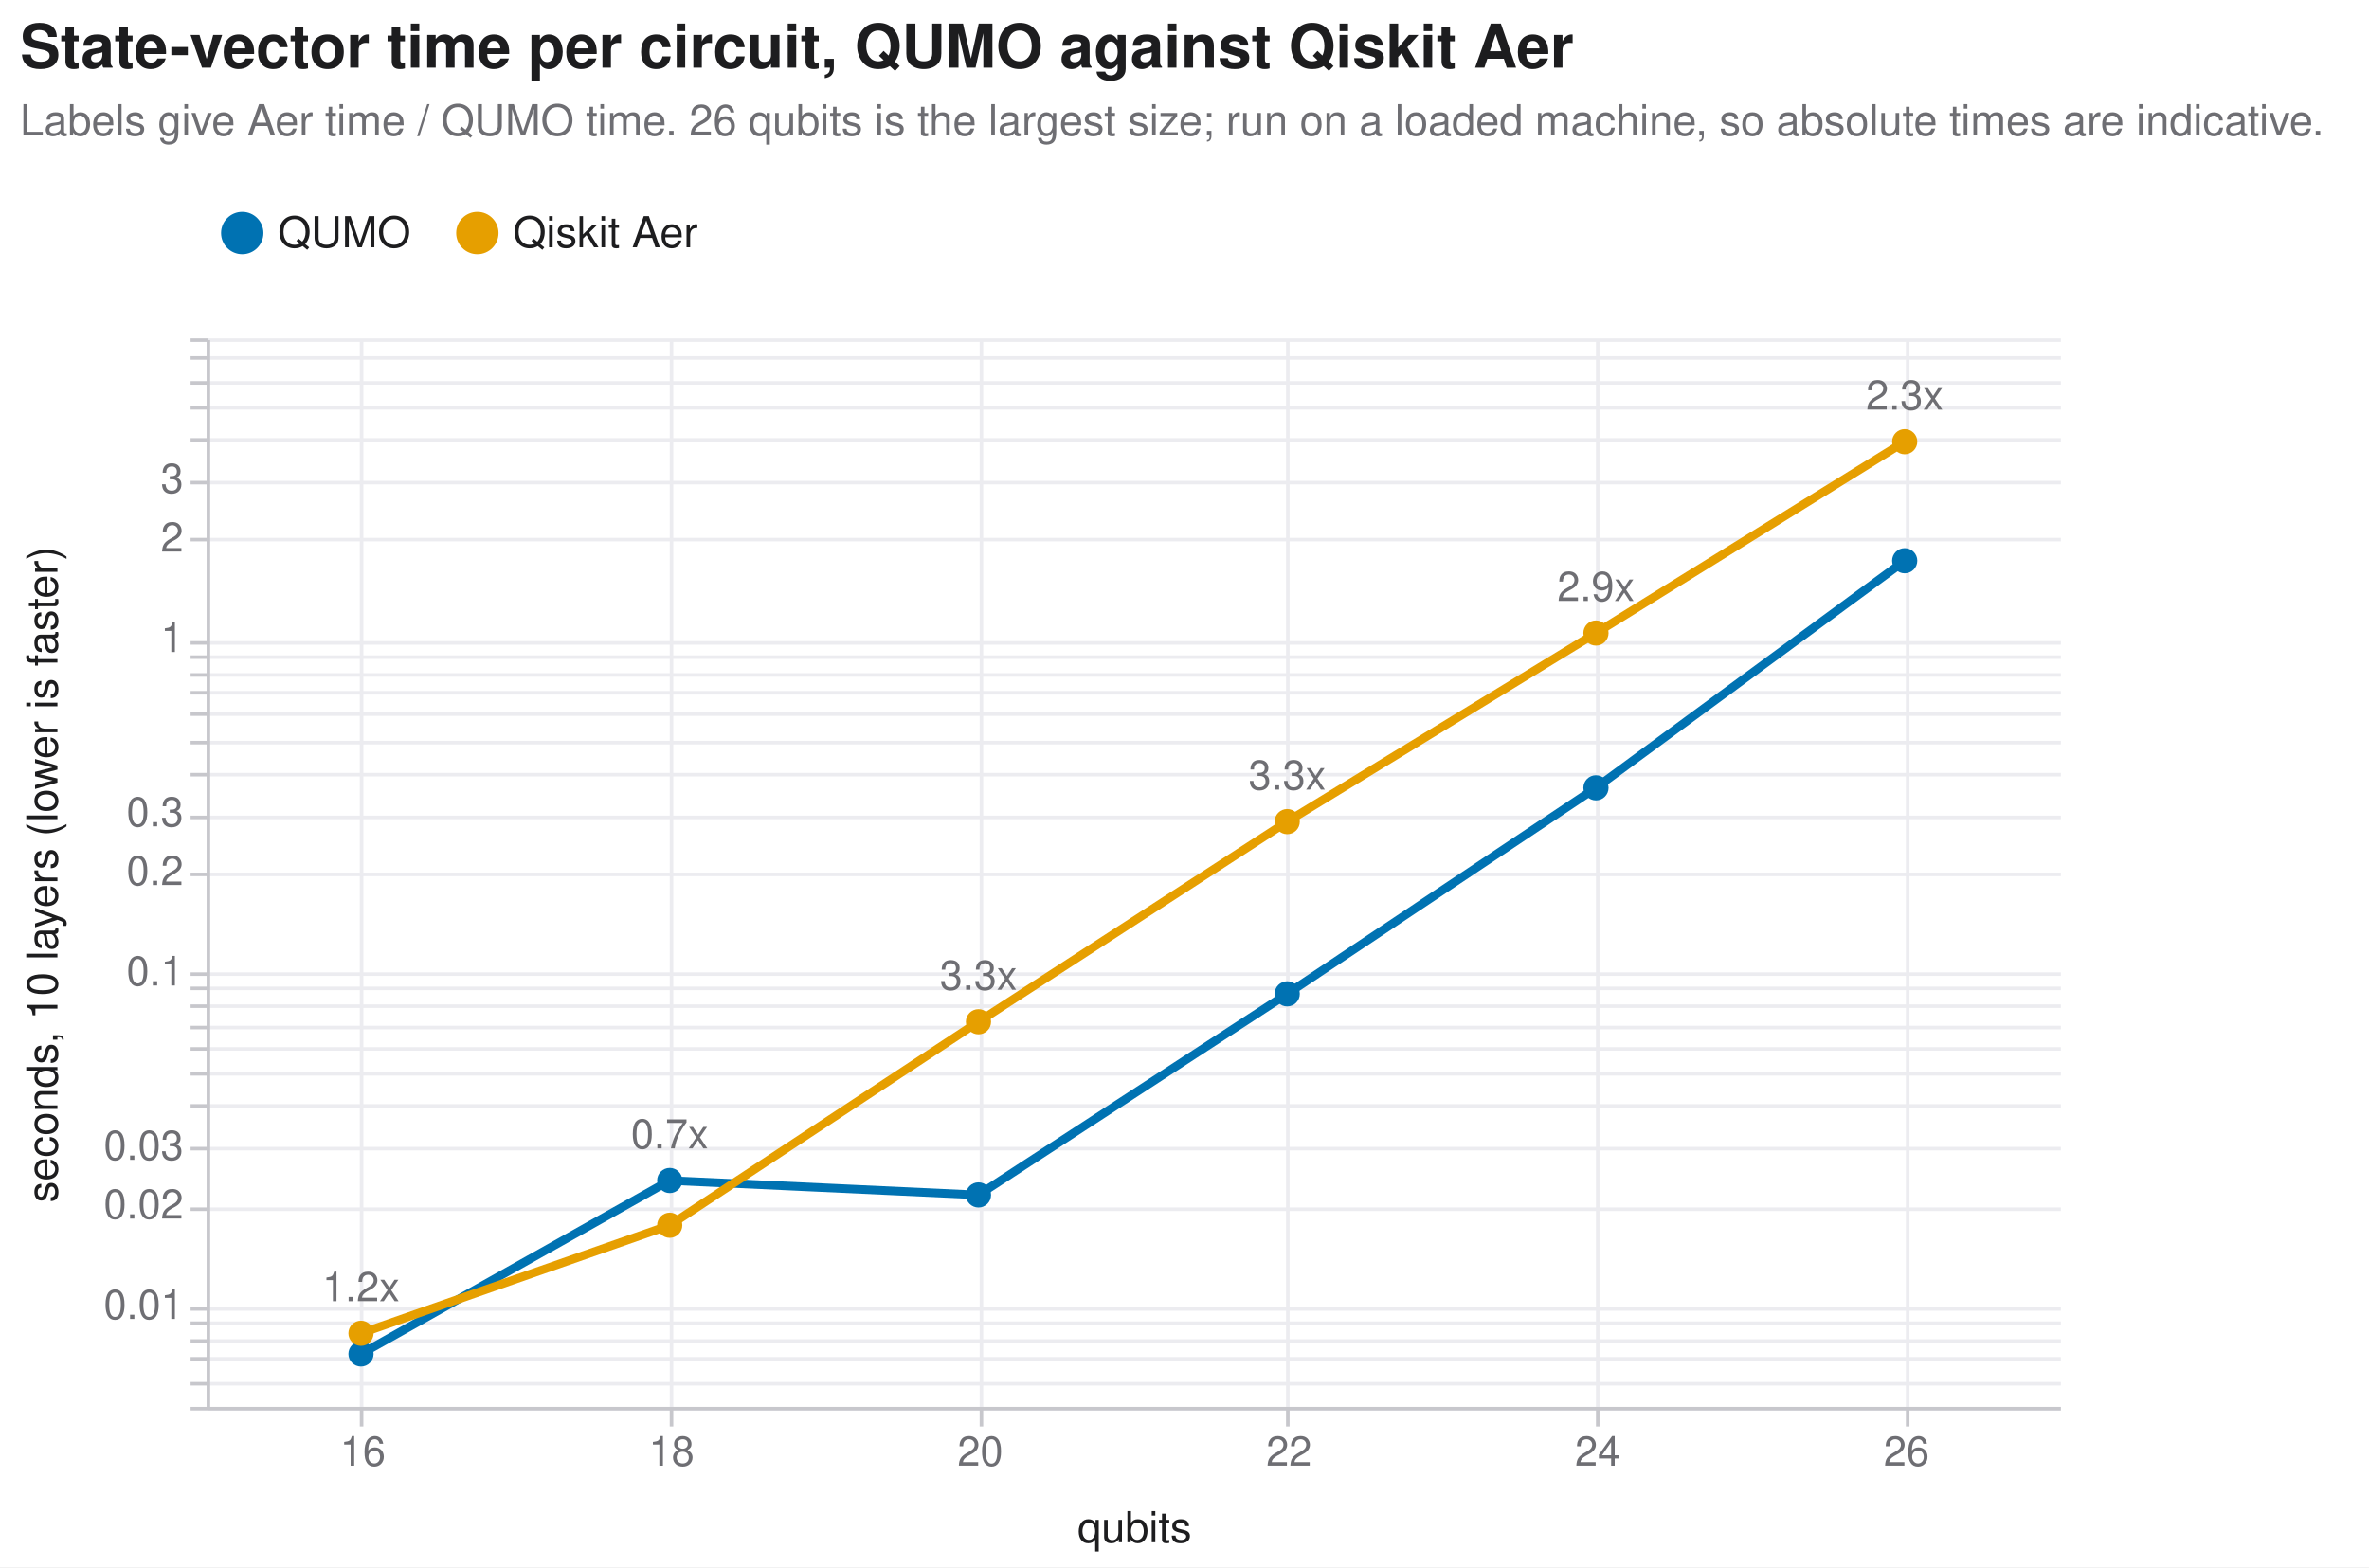
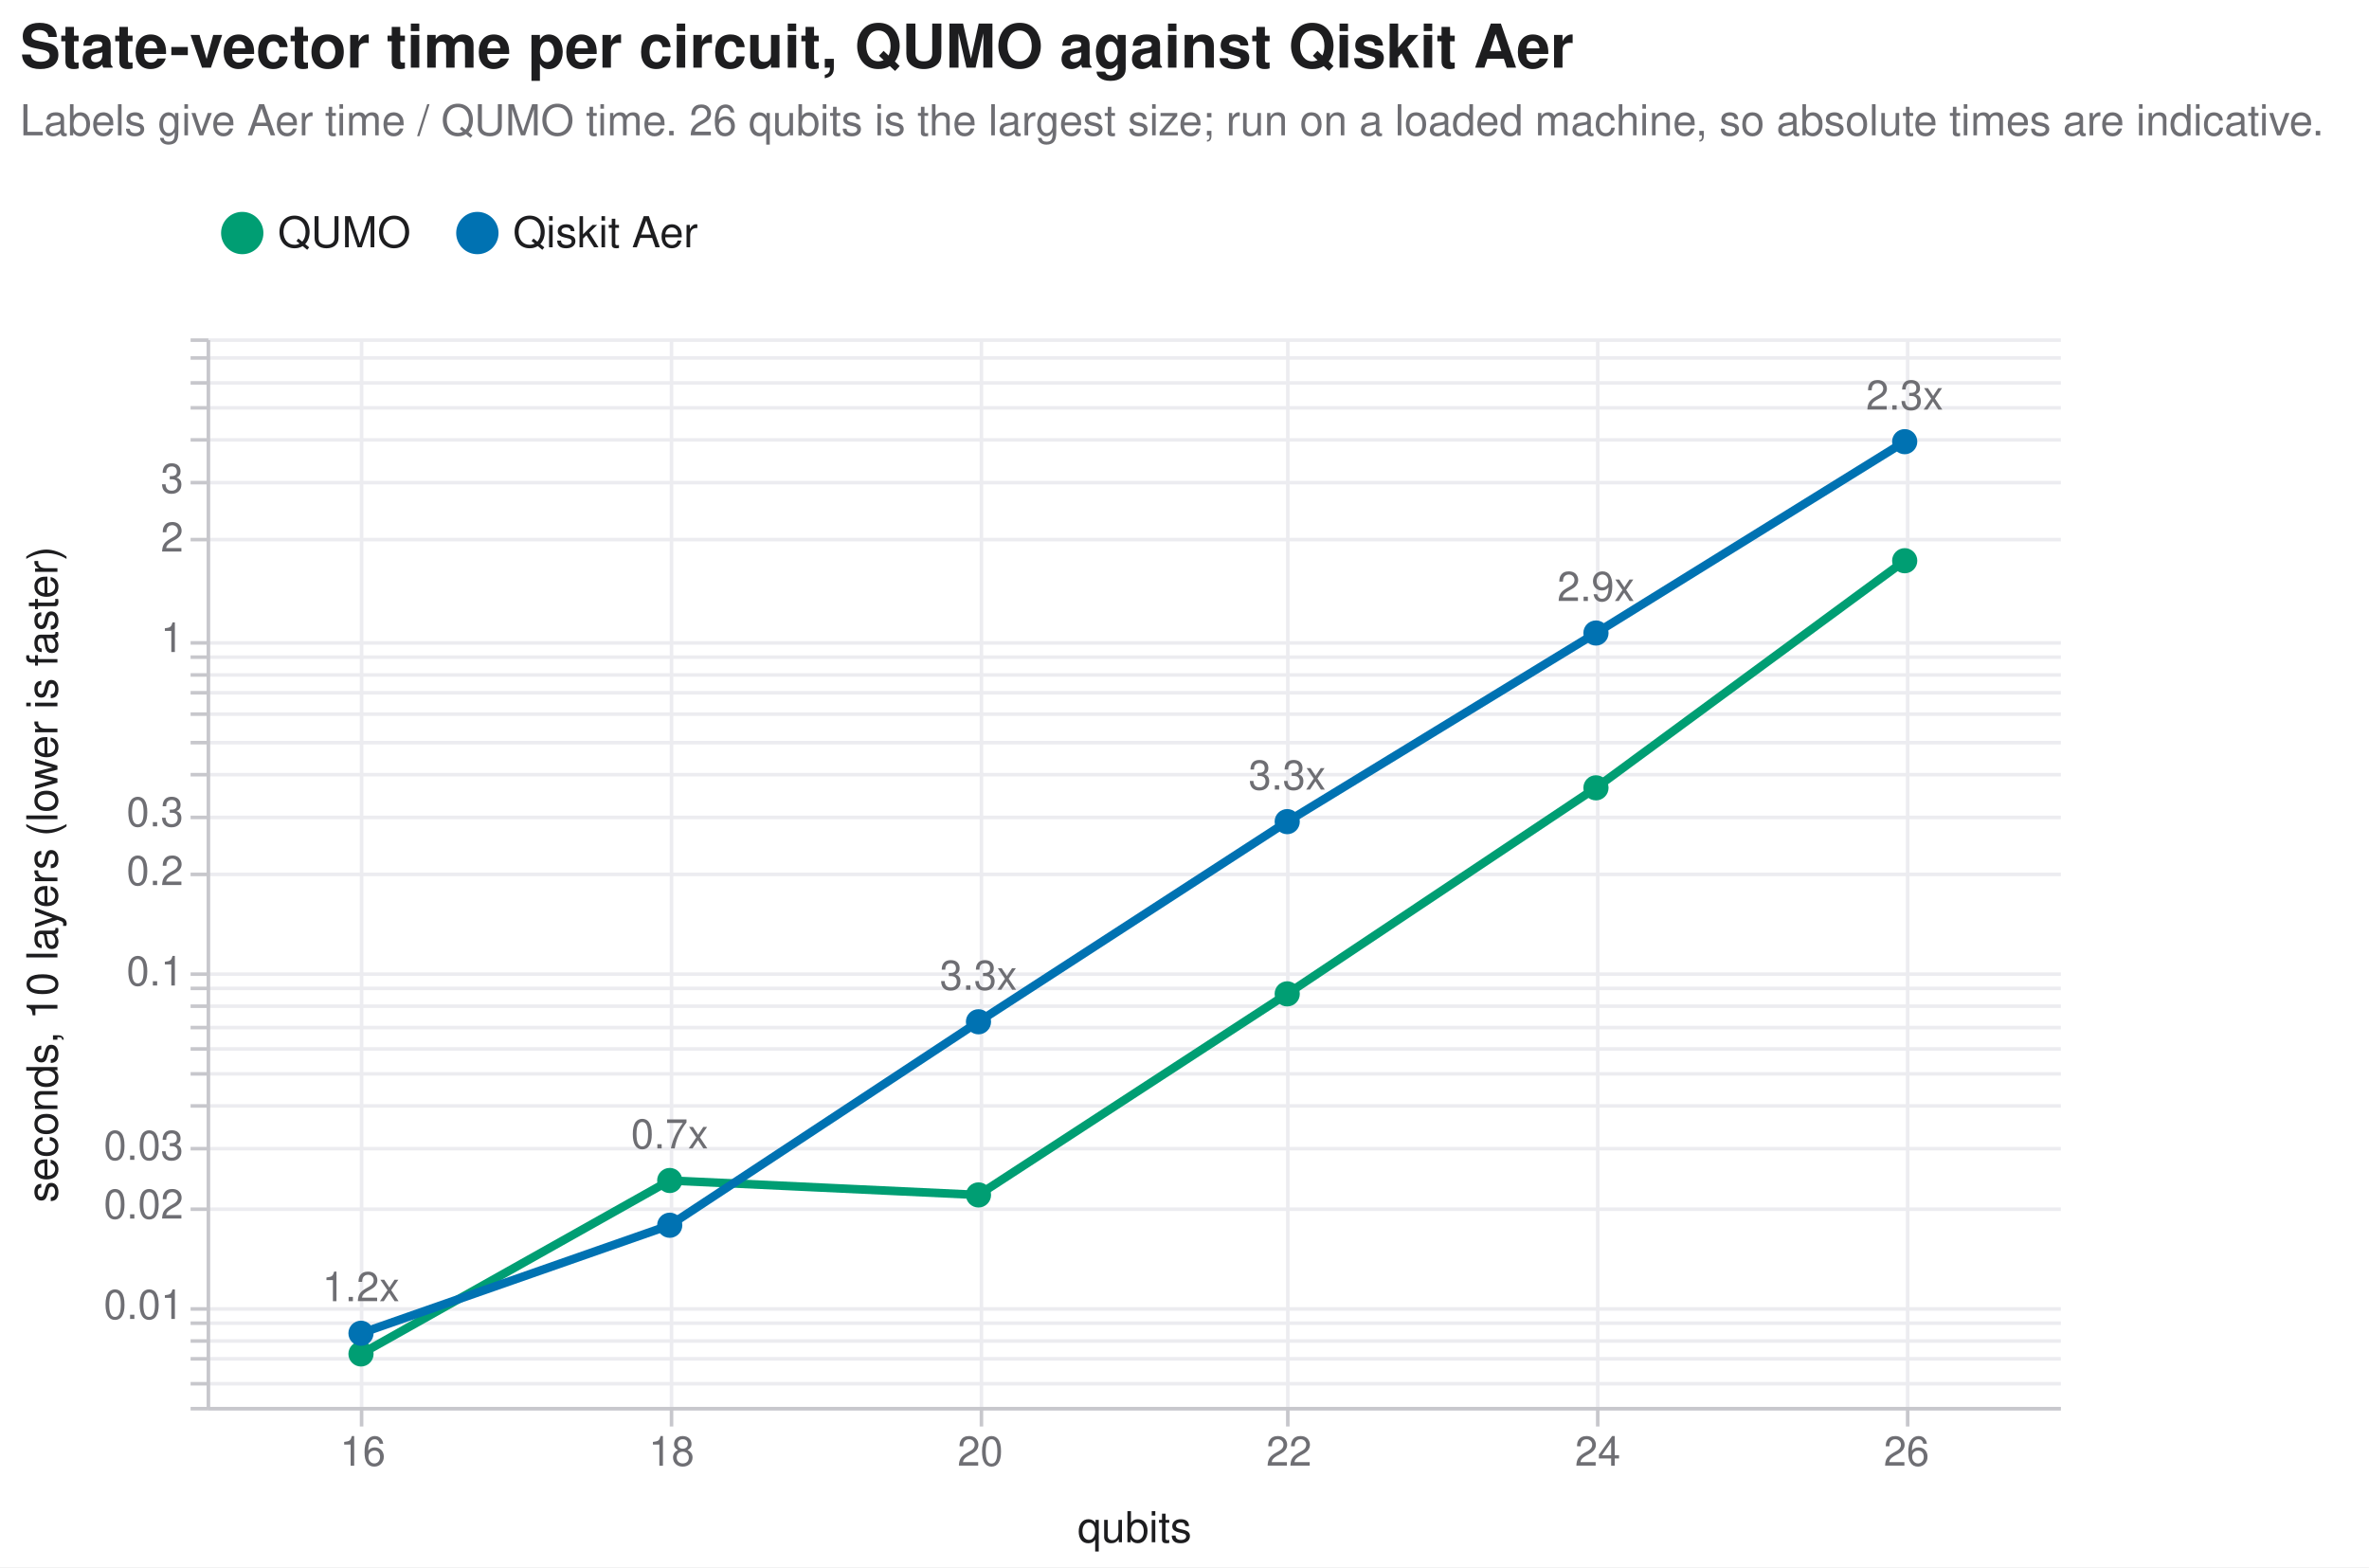
<svg xmlns="http://www.w3.org/2000/svg" version="1.1" class="marks" width="665" height="440" viewBox="0 0 665 440">
  <rect width="665" height="440" fill="white" />
  <g fill="none" stroke-miterlimit="10" transform="translate(58,95)">
    <g class="mark-group role-frame root" role="graphics-object" aria-roledescription="group mark container">
      <g transform="translate(0,0)">
        <path class="background" aria-hidden="true" d="M0,0h520v300h-520Z" />
        <g>
          <g class="mark-group role-axis" aria-hidden="true">
            <g transform="translate(0.5,300.5)">
              <path class="background" aria-hidden="true" d="M0,0h0v0h0Z" pointer-events="none" />
              <g>
                <g class="mark-rule role-axis-grid" pointer-events="none">
                  <line transform="translate(43,-300)" x2="0" y2="300" stroke="#ececf0" stroke-width="1" opacity="1" />
                  <line transform="translate(130,-300)" x2="0" y2="300" stroke="#ececf0" stroke-width="1" opacity="1" />
                  <line transform="translate(217,-300)" x2="0" y2="300" stroke="#ececf0" stroke-width="1" opacity="1" />
                  <line transform="translate(303,-300)" x2="0" y2="300" stroke="#ececf0" stroke-width="1" opacity="1" />
                  <line transform="translate(390,-300)" x2="0" y2="300" stroke="#ececf0" stroke-width="1" opacity="1" />
                  <line transform="translate(477,-300)" x2="0" y2="300" stroke="#ececf0" stroke-width="1" opacity="1" />
                </g>
              </g>
              <path class="foreground" aria-hidden="true" d="" pointer-events="none" display="none" />
            </g>
          </g>
          <g class="mark-group role-axis" aria-hidden="true">
            <g transform="translate(0.5,0.5)">
              <path class="background" aria-hidden="true" d="M0,0h0v0h0Z" pointer-events="none" />
              <g>
                <g class="mark-rule role-axis-grid" pointer-events="none">
                  <line transform="translate(0,300)" x2="520" y2="0" stroke="#ececf0" stroke-width="1" opacity="1" />
                  <line transform="translate(0,293)" x2="520" y2="0" stroke="#ececf0" stroke-width="1" opacity="1" />
                  <line transform="translate(0,286)" x2="520" y2="0" stroke="#ececf0" stroke-width="1" opacity="1" />
                  <line transform="translate(0,281)" x2="520" y2="0" stroke="#ececf0" stroke-width="1" opacity="1" />
                  <line transform="translate(0,276)" x2="520" y2="0" stroke="#ececf0" stroke-width="1" opacity="1" />
                  <line transform="translate(0,272)" x2="520" y2="0" stroke="#ececf0" stroke-width="1" opacity="1" />
                  <line transform="translate(0,244)" x2="520" y2="0" stroke="#ececf0" stroke-width="1" opacity="1" />
                  <line transform="translate(0,227)" x2="520" y2="0" stroke="#ececf0" stroke-width="1" opacity="1" />
                  <line transform="translate(0,215)" x2="520" y2="0" stroke="#ececf0" stroke-width="1" opacity="1" />
                  <line transform="translate(0,206)" x2="520" y2="0" stroke="#ececf0" stroke-width="1" opacity="1" />
                  <line transform="translate(0,199)" x2="520" y2="0" stroke="#ececf0" stroke-width="1" opacity="1" />
                  <line transform="translate(0,193)" x2="520" y2="0" stroke="#ececf0" stroke-width="1" opacity="1" />
                  <line transform="translate(0,187)" x2="520" y2="0" stroke="#ececf0" stroke-width="1" opacity="1" />
                  <line transform="translate(0,182)" x2="520" y2="0" stroke="#ececf0" stroke-width="1" opacity="1" />
                  <line transform="translate(0,178)" x2="520" y2="0" stroke="#ececf0" stroke-width="1" opacity="1" />
                  <line transform="translate(0,150)" x2="520" y2="0" stroke="#ececf0" stroke-width="1" opacity="1" />
                  <line transform="translate(0,134)" x2="520" y2="0" stroke="#ececf0" stroke-width="1" opacity="1" />
                  <line transform="translate(0,122)" x2="520" y2="0" stroke="#ececf0" stroke-width="1" opacity="1" />
                  <line transform="translate(0,113)" x2="520" y2="0" stroke="#ececf0" stroke-width="1" opacity="1" />
                  <line transform="translate(0,105)" x2="520" y2="0" stroke="#ececf0" stroke-width="1" opacity="1" />
                  <line transform="translate(0,99)" x2="520" y2="0" stroke="#ececf0" stroke-width="1" opacity="1" />
                  <line transform="translate(0,94)" x2="520" y2="0" stroke="#ececf0" stroke-width="1" opacity="1" />
                  <line transform="translate(0,89)" x2="520" y2="0" stroke="#ececf0" stroke-width="1" opacity="1" />
                  <line transform="translate(0,85)" x2="520" y2="0" stroke="#ececf0" stroke-width="1" opacity="1" />
                  <line transform="translate(0,56)" x2="520" y2="0" stroke="#ececf0" stroke-width="1" opacity="1" />
                  <line transform="translate(0,40)" x2="520" y2="0" stroke="#ececf0" stroke-width="1" opacity="1" />
                  <line transform="translate(0,28)" x2="520" y2="0" stroke="#ececf0" stroke-width="1" opacity="1" />
                  <line transform="translate(0,19)" x2="520" y2="0" stroke="#ececf0" stroke-width="1" opacity="1" />
                  <line transform="translate(0,12)" x2="520" y2="0" stroke="#ececf0" stroke-width="1" opacity="1" />
                  <line transform="translate(0,5)" x2="520" y2="0" stroke="#ececf0" stroke-width="1" opacity="1" />
                  <line transform="translate(0,0)" x2="520" y2="0" stroke="#ececf0" stroke-width="1" opacity="1" />
                </g>
              </g>
              <path class="foreground" aria-hidden="true" d="" pointer-events="none" display="none" />
            </g>
          </g>
          <g class="mark-group role-axis" role="graphics-symbol" aria-roledescription="axis" aria-label="X-axis titled 'qubits' for a linear scale with values from 15 to 27">
            <g transform="translate(0.5,300.5)">
              <path class="background" aria-hidden="true" d="M0,0h0v0h0Z" pointer-events="none" />
              <g>
                <g class="mark-rule role-axis-tick" pointer-events="none">
                  <line transform="translate(43,0)" x2="0" y2="5" stroke="#c7c7cc" stroke-width="1" opacity="1" />
                  <line transform="translate(130,0)" x2="0" y2="5" stroke="#c7c7cc" stroke-width="1" opacity="1" />
                  <line transform="translate(217,0)" x2="0" y2="5" stroke="#c7c7cc" stroke-width="1" opacity="1" />
                  <line transform="translate(303,0)" x2="0" y2="5" stroke="#c7c7cc" stroke-width="1" opacity="1" />
                  <line transform="translate(390,0)" x2="0" y2="5" stroke="#c7c7cc" stroke-width="1" opacity="1" />
                  <line transform="translate(477,0)" x2="0" y2="5" stroke="#c7c7cc" stroke-width="1" opacity="1" />
                </g>
                <g class="mark-text role-axis-label" pointer-events="none">
                  <text text-anchor="middle" transform="translate(43.33333,16)" font-family="Helvetica Neue, Helvetica, Arial, sans-serif" font-size="11.5px" fill="#6e6e73" opacity="1">16</text>
                  <text text-anchor="middle" transform="translate(130,16)" font-family="Helvetica Neue, Helvetica, Arial, sans-serif" font-size="11.5px" fill="#6e6e73" opacity="1">18</text>
                  <text text-anchor="middle" transform="translate(216.6667,16)" font-family="Helvetica Neue, Helvetica, Arial, sans-serif" font-size="11.5px" fill="#6e6e73" opacity="1">20</text>
                  <text text-anchor="middle" transform="translate(303.3333,16)" font-family="Helvetica Neue, Helvetica, Arial, sans-serif" font-size="11.5px" fill="#6e6e73" opacity="1">22</text>
                  <text text-anchor="middle" transform="translate(390,16)" font-family="Helvetica Neue, Helvetica, Arial, sans-serif" font-size="11.5px" fill="#6e6e73" opacity="1">24</text>
                  <text text-anchor="middle" transform="translate(476.6667,16)" font-family="Helvetica Neue, Helvetica, Arial, sans-serif" font-size="11.5px" fill="#6e6e73" opacity="1">26</text>
                </g>
                <g class="mark-rule role-axis-domain" pointer-events="none">
                  <line transform="translate(0,0)" x2="520" y2="0" stroke="#c7c7cc" stroke-width="1" opacity="1" />
                </g>
                <g class="mark-text role-axis-title" pointer-events="none">
                  <text text-anchor="middle" transform="translate(260,37.5)" font-family="Helvetica Neue, Helvetica, Arial, sans-serif" font-size="12px" font-weight="500" fill="#1d1d1f" opacity="1">qubits</text>
                </g>
              </g>
              <path class="foreground" aria-hidden="true" d="" pointer-events="none" display="none" />
            </g>
          </g>
          <g class="mark-group role-axis" role="graphics-symbol" aria-roledescription="axis" aria-label="Y-axis titled 'seconds, 10 layers (lower is faster)' for a log scale with values from 0.005 to 8">
            <g transform="translate(0.5,0.5)">
              <path class="background" aria-hidden="true" d="M0,0h0v0h0Z" pointer-events="none" />
              <g>
                <g class="mark-rule role-axis-tick" pointer-events="none">
                  <line transform="translate(0,300)" x2="-5" y2="0" stroke="#c7c7cc" stroke-width="1" opacity="1" />
                  <line transform="translate(0,293)" x2="-5" y2="0" stroke="#c7c7cc" stroke-width="1" opacity="1" />
                  <line transform="translate(0,286)" x2="-5" y2="0" stroke="#c7c7cc" stroke-width="1" opacity="1" />
                  <line transform="translate(0,281)" x2="-5" y2="0" stroke="#c7c7cc" stroke-width="1" opacity="1" />
                  <line transform="translate(0,276)" x2="-5" y2="0" stroke="#c7c7cc" stroke-width="1" opacity="1" />
                  <line transform="translate(0,272)" x2="-5" y2="0" stroke="#c7c7cc" stroke-width="1" opacity="1" />
                  <line transform="translate(0,244)" x2="-5" y2="0" stroke="#c7c7cc" stroke-width="1" opacity="1" />
                  <line transform="translate(0,227)" x2="-5" y2="0" stroke="#c7c7cc" stroke-width="1" opacity="1" />
                  <line transform="translate(0,215)" x2="-5" y2="0" stroke="#c7c7cc" stroke-width="1" opacity="1" />
                  <line transform="translate(0,206)" x2="-5" y2="0" stroke="#c7c7cc" stroke-width="1" opacity="1" />
                  <line transform="translate(0,199)" x2="-5" y2="0" stroke="#c7c7cc" stroke-width="1" opacity="1" />
                  <line transform="translate(0,193)" x2="-5" y2="0" stroke="#c7c7cc" stroke-width="1" opacity="1" />
                  <line transform="translate(0,187)" x2="-5" y2="0" stroke="#c7c7cc" stroke-width="1" opacity="1" />
                  <line transform="translate(0,182)" x2="-5" y2="0" stroke="#c7c7cc" stroke-width="1" opacity="1" />
                  <line transform="translate(0,178)" x2="-5" y2="0" stroke="#c7c7cc" stroke-width="1" opacity="1" />
                  <line transform="translate(0,150)" x2="-5" y2="0" stroke="#c7c7cc" stroke-width="1" opacity="1" />
                  <line transform="translate(0,134)" x2="-5" y2="0" stroke="#c7c7cc" stroke-width="1" opacity="1" />
                  <line transform="translate(0,122)" x2="-5" y2="0" stroke="#c7c7cc" stroke-width="1" opacity="1" />
                  <line transform="translate(0,113)" x2="-5" y2="0" stroke="#c7c7cc" stroke-width="1" opacity="1" />
                  <line transform="translate(0,105)" x2="-5" y2="0" stroke="#c7c7cc" stroke-width="1" opacity="1" />
                  <line transform="translate(0,99)" x2="-5" y2="0" stroke="#c7c7cc" stroke-width="1" opacity="1" />
                  <line transform="translate(0,94)" x2="-5" y2="0" stroke="#c7c7cc" stroke-width="1" opacity="1" />
                  <line transform="translate(0,89)" x2="-5" y2="0" stroke="#c7c7cc" stroke-width="1" opacity="1" />
                  <line transform="translate(0,85)" x2="-5" y2="0" stroke="#c7c7cc" stroke-width="1" opacity="1" />
                  <line transform="translate(0,56)" x2="-5" y2="0" stroke="#c7c7cc" stroke-width="1" opacity="1" />
                  <line transform="translate(0,40)" x2="-5" y2="0" stroke="#c7c7cc" stroke-width="1" opacity="1" />
                  <line transform="translate(0,28)" x2="-5" y2="0" stroke="#c7c7cc" stroke-width="1" opacity="1" />
                  <line transform="translate(0,19)" x2="-5" y2="0" stroke="#c7c7cc" stroke-width="1" opacity="1" />
                  <line transform="translate(0,12)" x2="-5" y2="0" stroke="#c7c7cc" stroke-width="1" opacity="1" />
                  <line transform="translate(0,5)" x2="-5" y2="0" stroke="#c7c7cc" stroke-width="1" opacity="1" />
                  <line transform="translate(0,0)" x2="-5" y2="0" stroke="#c7c7cc" stroke-width="1" opacity="1" />
                </g>
                <g class="mark-text role-axis-label" pointer-events="none">
                  <text text-anchor="end" transform="translate(-7,303)" font-family="Helvetica Neue, Helvetica, Arial, sans-serif" font-size="11.5px" fill="#6e6e73" opacity="1" />
                  <text text-anchor="end" transform="translate(-7,295.5863)" font-family="Helvetica Neue, Helvetica, Arial, sans-serif" font-size="11.5px" fill="#6e6e73" opacity="1" />
                  <text text-anchor="end" transform="translate(-7,289.3181)" font-family="Helvetica Neue, Helvetica, Arial, sans-serif" font-size="11.5px" fill="#6e6e73" opacity="1" />
                  <text text-anchor="end" transform="translate(-7,283.8884)" font-family="Helvetica Neue, Helvetica, Arial, sans-serif" font-size="11.5px" fill="#6e6e73" opacity="1" />
                  <text text-anchor="end" transform="translate(-7,279.099)" font-family="Helvetica Neue, Helvetica, Arial, sans-serif" font-size="11.5px" fill="#6e6e73" opacity="1" />
                  <text text-anchor="end" transform="translate(-7,274.8147)" font-family="Helvetica Neue, Helvetica, Arial, sans-serif" font-size="11.5px" fill="#6e6e73" opacity="1">0.01</text>
                  <text text-anchor="end" transform="translate(-7,246.6295)" font-family="Helvetica Neue, Helvetica, Arial, sans-serif" font-size="11.5px" fill="#6e6e73" opacity="1">0.02</text>
                  <text text-anchor="end" transform="translate(-7,230.1421)" font-family="Helvetica Neue, Helvetica, Arial, sans-serif" font-size="11.5px" fill="#6e6e73" opacity="1">0.03</text>
                  <text text-anchor="end" transform="translate(-7,218.4442)" font-family="Helvetica Neue, Helvetica, Arial, sans-serif" font-size="11.5px" fill="#6e6e73" opacity="1" />
                  <text text-anchor="end" transform="translate(-7,209.3705)" font-family="Helvetica Neue, Helvetica, Arial, sans-serif" font-size="11.5px" fill="#6e6e73" opacity="1" />
                  <text text-anchor="end" transform="translate(-7,201.9569)" font-family="Helvetica Neue, Helvetica, Arial, sans-serif" font-size="11.5px" fill="#6e6e73" opacity="1" />
                  <text text-anchor="end" transform="translate(-7,195.6887)" font-family="Helvetica Neue, Helvetica, Arial, sans-serif" font-size="11.5px" fill="#6e6e73" opacity="1" />
                  <text text-anchor="end" transform="translate(-7,190.2589)" font-family="Helvetica Neue, Helvetica, Arial, sans-serif" font-size="11.5px" fill="#6e6e73" opacity="1" />
                  <text text-anchor="end" transform="translate(-7,185.4695)" font-family="Helvetica Neue, Helvetica, Arial, sans-serif" font-size="11.5px" fill="#6e6e73" opacity="1" />
                  <text text-anchor="end" transform="translate(-7,181.1853)" font-family="Helvetica Neue, Helvetica, Arial, sans-serif" font-size="11.5px" fill="#6e6e73" opacity="1">0.1</text>
                  <text text-anchor="end" transform="translate(-7,153)" font-family="Helvetica Neue, Helvetica, Arial, sans-serif" font-size="11.5px" fill="#6e6e73" opacity="1">0.2</text>
                  <text text-anchor="end" transform="translate(-7,136.5127)" font-family="Helvetica Neue, Helvetica, Arial, sans-serif" font-size="11.5px" fill="#6e6e73" opacity="1">0.3</text>
                  <text text-anchor="end" transform="translate(-7,124.8147)" font-family="Helvetica Neue, Helvetica, Arial, sans-serif" font-size="11.5px" fill="#6e6e73" opacity="1" />
                  <text text-anchor="end" transform="translate(-7,115.7411)" font-family="Helvetica Neue, Helvetica, Arial, sans-serif" font-size="11.5px" fill="#6e6e73" opacity="1" />
                  <text text-anchor="end" transform="translate(-7,108.3274)" font-family="Helvetica Neue, Helvetica, Arial, sans-serif" font-size="11.5px" fill="#6e6e73" opacity="1" />
                  <text text-anchor="end" transform="translate(-7,102.0592)" font-family="Helvetica Neue, Helvetica, Arial, sans-serif" font-size="11.5px" fill="#6e6e73" opacity="1" />
                  <text text-anchor="end" transform="translate(-7,96.62945)" font-family="Helvetica Neue, Helvetica, Arial, sans-serif" font-size="11.5px" fill="#6e6e73" opacity="1" />
                  <text text-anchor="end" transform="translate(-7,91.84007)" font-family="Helvetica Neue, Helvetica, Arial, sans-serif" font-size="11.5px" fill="#6e6e73" opacity="1" />
                  <text text-anchor="end" transform="translate(-7,87.55582)" font-family="Helvetica Neue, Helvetica, Arial, sans-serif" font-size="11.5px" fill="#6e6e73" opacity="1">1</text>
                  <text text-anchor="end" transform="translate(-7,59.37055)" font-family="Helvetica Neue, Helvetica, Arial, sans-serif" font-size="11.5px" fill="#6e6e73" opacity="1">2</text>
                  <text text-anchor="end" transform="translate(-7,42.88322)" font-family="Helvetica Neue, Helvetica, Arial, sans-serif" font-size="11.5px" fill="#6e6e73" opacity="1">3</text>
                  <text text-anchor="end" transform="translate(-7,31.18527)" font-family="Helvetica Neue, Helvetica, Arial, sans-serif" font-size="11.5px" fill="#6e6e73" opacity="1" />
                  <text text-anchor="end" transform="translate(-7,22.11164)" font-family="Helvetica Neue, Helvetica, Arial, sans-serif" font-size="11.5px" fill="#6e6e73" opacity="1" />
                  <text text-anchor="end" transform="translate(-7,14.69795)" font-family="Helvetica Neue, Helvetica, Arial, sans-serif" font-size="11.5px" fill="#6e6e73" opacity="1" />
                  <text text-anchor="end" transform="translate(-7,8.429754)" font-family="Helvetica Neue, Helvetica, Arial, sans-serif" font-size="11.5px" fill="#6e6e73" opacity="1" />
                  <text text-anchor="end" transform="translate(-7,3)" font-family="Helvetica Neue, Helvetica, Arial, sans-serif" font-size="11.5px" fill="#6e6e73" opacity="1" />
                </g>
                <g class="mark-rule role-axis-domain" pointer-events="none">
                  <line transform="translate(0,300)" x2="0" y2="-300" stroke="#c7c7cc" stroke-width="1" opacity="1" />
                </g>
                <g class="mark-text role-axis-title" pointer-events="none">
                  <text text-anchor="middle" transform="translate(-39.379,150) rotate(-90) translate(0,-3)" font-family="Helvetica Neue, Helvetica, Arial, sans-serif" font-size="12px" font-weight="500" fill="#1d1d1f" opacity="1">seconds, 10 layers (lower is faster)</text>
                </g>
              </g>
              <path class="foreground" aria-hidden="true" d="" pointer-events="none" display="none" />
            </g>
          </g>
          <g class="mark-group role-scope layer_0_layer_0_pathgroup" role="graphics-object" aria-roledescription="group mark container">
            <g transform="translate(0,0)">
              <path class="background" aria-hidden="true" d="M0,0h520v300h-520Z" />
              <g>
                <g class="mark-line role-mark layer_0_layer_0_marks" role="graphics-object" aria-roledescription="line mark container">
-                   <path aria-label="qubits: 16; seconds, 10 layers (lower is faster): 0.007208; sdk: QUMO; seconds: 0.007208" role="graphics-symbol" aria-roledescription="line mark" d="M43.333,285.127L130,236.435L216.667,240.489L303.333,184.036L390,126.186L476.667,62.428" stroke="#0072B2" stroke-width="2.4" stroke-linecap="round" stroke-linejoin="round" />
+                   <path aria-label="qubits: 16; seconds, 10 layers (lower is faster): 0.007208; sdk: QUMO; seconds: 0.007208" role="graphics-symbol" aria-roledescription="line mark" d="M43.333,285.127L130,236.435L216.667,240.489L303.333,184.036L390,126.186L476.667,62.428" stroke="#009E73" stroke-width="2.4" stroke-linecap="round" stroke-linejoin="round" />
                </g>
              </g>
              <path class="foreground" aria-hidden="true" d="" display="none" />
            </g>
            <g transform="translate(0,0)">
              <path class="background" aria-hidden="true" d="M0,0h520v300h-520Z" />
              <g>
                <g class="mark-line role-mark layer_0_layer_0_marks" role="graphics-object" aria-roledescription="line mark container">
-                   <path aria-label="qubits: 16; seconds, 10 layers (lower is faster): 0.00831321; sdk: Qiskit Aer; seconds: 0.008313" role="graphics-symbol" aria-roledescription="line mark" d="M43.333,279.327L130,248.998L216.667,191.874L303.333,135.678L390,82.726L476.667,29.005" stroke="#E69F00" stroke-width="2.4" stroke-linecap="round" stroke-linejoin="round" />
+                   <path aria-label="qubits: 16; seconds, 10 layers (lower is faster): 0.00831321; sdk: Qiskit Aer; seconds: 0.008313" role="graphics-symbol" aria-roledescription="line mark" d="M43.333,279.327L130,248.998L216.667,191.874L303.333,135.678L390,82.726L476.667,29.005" stroke="#0072B2" stroke-width="2.4" stroke-linecap="round" stroke-linejoin="round" />
                </g>
              </g>
              <path class="foreground" aria-hidden="true" d="" display="none" />
            </g>
          </g>
          <g class="mark-symbol role-mark layer_0_layer_1_marks" role="graphics-object" aria-roledescription="symbol mark container">
-             <path aria-label="qubits: 16; seconds, 10 layers (lower is faster): 0.007208; sdk: QUMO; seconds: 0.007208" role="graphics-symbol" aria-roledescription="point" transform="translate(43.33333,285.1275)" d="M3.536,0A3.536,3.536,0,1,1,-3.536,0A3.536,3.536,0,1,1,3.536,0" fill="#0072B2" stroke-width="2" opacity="1" />
-             <path aria-label="qubits: 16; seconds, 10 layers (lower is faster): 0.00831321; sdk: Qiskit Aer; seconds: 0.008313" role="graphics-symbol" aria-roledescription="point" transform="translate(43.33333,279.3267)" d="M3.536,0A3.536,3.536,0,1,1,-3.536,0A3.536,3.536,0,1,1,3.536,0" fill="#E69F00" stroke-width="2" opacity="1" />
-             <path aria-label="qubits: 18; seconds, 10 layers (lower is faster): 0.023871; sdk: QUMO; seconds: 0.02387" role="graphics-symbol" aria-roledescription="point" transform="translate(130,236.4349)" d="M3.536,0A3.536,3.536,0,1,1,-3.536,0A3.536,3.536,0,1,1,3.536,0" fill="#0072B2" stroke-width="2" opacity="1" />
-             <path aria-label="qubits: 18; seconds, 10 layers (lower is faster): 0.0175265; sdk: Qiskit Aer; seconds: 0.01753" role="graphics-symbol" aria-roledescription="point" transform="translate(130,248.9976)" d="M3.536,0A3.536,3.536,0,1,1,-3.536,0A3.536,3.536,0,1,1,3.536,0" fill="#E69F00" stroke-width="2" opacity="1" />
-             <path aria-label="qubits: 20; seconds, 10 layers (lower is faster): 0.021606; sdk: QUMO; seconds: 0.02161" role="graphics-symbol" aria-roledescription="point" transform="translate(216.6667,240.4887)" d="M3.536,0A3.536,3.536,0,1,1,-3.536,0A3.536,3.536,0,1,1,3.536,0" fill="#0072B2" stroke-width="2" opacity="1" />
-             <path aria-label="qubits: 20; seconds, 10 layers (lower is faster): 0.0714172; sdk: Qiskit Aer; seconds: 0.07142" role="graphics-symbol" aria-roledescription="point" transform="translate(216.6667,191.8737)" d="M3.536,0A3.536,3.536,0,1,1,-3.536,0A3.536,3.536,0,1,1,3.536,0" fill="#E69F00" stroke-width="2" opacity="1" />
-             <path aria-label="qubits: 22; seconds, 10 layers (lower is faster): 0.086599; sdk: QUMO; seconds: 0.08660" role="graphics-symbol" aria-roledescription="point" transform="translate(303.3333,184.0359)" d="M3.536,0A3.536,3.536,0,1,1,-3.536,0A3.536,3.536,0,1,1,3.536,0" fill="#0072B2" stroke-width="2" opacity="1" />
-             <path aria-label="qubits: 22; seconds, 10 layers (lower is faster): 0.284443; sdk: Qiskit Aer; seconds: 0.2844" role="graphics-symbol" aria-roledescription="point" transform="translate(303.3333,135.678)" d="M3.536,0A3.536,3.536,0,1,1,-3.536,0A3.536,3.536,0,1,1,3.536,0" fill="#E69F00" stroke-width="2" opacity="1" />
-             <path aria-label="qubits: 24; seconds, 10 layers (lower is faster): 0.359226; sdk: QUMO; seconds: 0.3592" role="graphics-symbol" aria-roledescription="point" transform="translate(390,126.1865)" d="M3.536,0A3.536,3.536,0,1,1,-3.536,0A3.536,3.536,0,1,1,3.536,0" fill="#0072B2" stroke-width="2" opacity="1" />
-             <path aria-label="qubits: 24; seconds, 10 layers (lower is faster): 1.04602; sdk: Qiskit Aer; seconds: 1.046" role="graphics-symbol" aria-roledescription="point" transform="translate(390,82.72621)" d="M3.536,0A3.536,3.536,0,1,1,-3.536,0A3.536,3.536,0,1,1,3.536,0" fill="#E69F00" stroke-width="2" opacity="1" />
-             <path aria-label="qubits: 26; seconds, 10 layers (lower is faster): 1.7232; sdk: QUMO; seconds: 1.723" role="graphics-symbol" aria-roledescription="point" transform="translate(476.6667,62.42793)" d="M3.536,0A3.536,3.536,0,1,1,-3.536,0A3.536,3.536,0,1,1,3.536,0" fill="#0072B2" stroke-width="2" opacity="1" />
-             <path aria-label="qubits: 26; seconds, 10 layers (lower is faster): 3.92021; sdk: Qiskit Aer; seconds: 3.920" role="graphics-symbol" aria-roledescription="point" transform="translate(476.6667,29.00459)" d="M3.536,0A3.536,3.536,0,1,1,-3.536,0A3.536,3.536,0,1,1,3.536,0" fill="#E69F00" stroke-width="2" opacity="1" />
+             <path aria-label="qubits: 16; seconds, 10 layers (lower is faster): 0.007208; sdk: QUMO; seconds: 0.007208" role="graphics-symbol" aria-roledescription="point" transform="translate(43.33333,285.1275)" d="M3.536,0A3.536,3.536,0,1,1,-3.536,0A3.536,3.536,0,1,1,3.536,0" fill="#009E73" stroke-width="2" opacity="1" />
+             <path aria-label="qubits: 16; seconds, 10 layers (lower is faster): 0.00831321; sdk: Qiskit Aer; seconds: 0.008313" role="graphics-symbol" aria-roledescription="point" transform="translate(43.33333,279.3267)" d="M3.536,0A3.536,3.536,0,1,1,-3.536,0A3.536,3.536,0,1,1,3.536,0" fill="#0072B2" stroke-width="2" opacity="1" />
+             <path aria-label="qubits: 18; seconds, 10 layers (lower is faster): 0.023871; sdk: QUMO; seconds: 0.02387" role="graphics-symbol" aria-roledescription="point" transform="translate(130,236.4349)" d="M3.536,0A3.536,3.536,0,1,1,-3.536,0A3.536,3.536,0,1,1,3.536,0" fill="#009E73" stroke-width="2" opacity="1" />
+             <path aria-label="qubits: 18; seconds, 10 layers (lower is faster): 0.0175265; sdk: Qiskit Aer; seconds: 0.01753" role="graphics-symbol" aria-roledescription="point" transform="translate(130,248.9976)" d="M3.536,0A3.536,3.536,0,1,1,-3.536,0A3.536,3.536,0,1,1,3.536,0" fill="#0072B2" stroke-width="2" opacity="1" />
+             <path aria-label="qubits: 20; seconds, 10 layers (lower is faster): 0.021606; sdk: QUMO; seconds: 0.02161" role="graphics-symbol" aria-roledescription="point" transform="translate(216.6667,240.4887)" d="M3.536,0A3.536,3.536,0,1,1,-3.536,0A3.536,3.536,0,1,1,3.536,0" fill="#009E73" stroke-width="2" opacity="1" />
+             <path aria-label="qubits: 20; seconds, 10 layers (lower is faster): 0.0714172; sdk: Qiskit Aer; seconds: 0.07142" role="graphics-symbol" aria-roledescription="point" transform="translate(216.6667,191.8737)" d="M3.536,0A3.536,3.536,0,1,1,-3.536,0A3.536,3.536,0,1,1,3.536,0" fill="#0072B2" stroke-width="2" opacity="1" />
+             <path aria-label="qubits: 22; seconds, 10 layers (lower is faster): 0.086599; sdk: QUMO; seconds: 0.08660" role="graphics-symbol" aria-roledescription="point" transform="translate(303.3333,184.0359)" d="M3.536,0A3.536,3.536,0,1,1,-3.536,0A3.536,3.536,0,1,1,3.536,0" fill="#009E73" stroke-width="2" opacity="1" />
+             <path aria-label="qubits: 22; seconds, 10 layers (lower is faster): 0.284443; sdk: Qiskit Aer; seconds: 0.2844" role="graphics-symbol" aria-roledescription="point" transform="translate(303.3333,135.678)" d="M3.536,0A3.536,3.536,0,1,1,-3.536,0A3.536,3.536,0,1,1,3.536,0" fill="#0072B2" stroke-width="2" opacity="1" />
+             <path aria-label="qubits: 24; seconds, 10 layers (lower is faster): 0.359226; sdk: QUMO; seconds: 0.3592" role="graphics-symbol" aria-roledescription="point" transform="translate(390,126.1865)" d="M3.536,0A3.536,3.536,0,1,1,-3.536,0A3.536,3.536,0,1,1,3.536,0" fill="#009E73" stroke-width="2" opacity="1" />
+             <path aria-label="qubits: 24; seconds, 10 layers (lower is faster): 1.04602; sdk: Qiskit Aer; seconds: 1.046" role="graphics-symbol" aria-roledescription="point" transform="translate(390,82.72621)" d="M3.536,0A3.536,3.536,0,1,1,-3.536,0A3.536,3.536,0,1,1,3.536,0" fill="#0072B2" stroke-width="2" opacity="1" />
+             <path aria-label="qubits: 26; seconds, 10 layers (lower is faster): 1.7232; sdk: QUMO; seconds: 1.723" role="graphics-symbol" aria-roledescription="point" transform="translate(476.6667,62.42793)" d="M3.536,0A3.536,3.536,0,1,1,-3.536,0A3.536,3.536,0,1,1,3.536,0" fill="#009E73" stroke-width="2" opacity="1" />
+             <path aria-label="qubits: 26; seconds, 10 layers (lower is faster): 3.92021; sdk: Qiskit Aer; seconds: 3.920" role="graphics-symbol" aria-roledescription="point" transform="translate(476.6667,29.00459)" d="M3.536,0A3.536,3.536,0,1,1,-3.536,0A3.536,3.536,0,1,1,3.536,0" fill="#0072B2" stroke-width="2" opacity="1" />
          </g>
          <g class="mark-text role-mark layer_1_marks" role="graphics-object" aria-roledescription="text mark container">
            <text aria-label="qubits: 16; y: 0.00831320800353; label: 1.2x" role="graphics-symbol" aria-roledescription="text mark" text-anchor="middle" transform="translate(43.33333,270.3267)" font-family="Helvetica Neue, Helvetica, Arial, sans-serif" font-size="11.5px" fill="#6e6e73">1.2x</text>
            <text aria-label="qubits: 18; y: 0.023871; label: 0.7x" role="graphics-symbol" aria-roledescription="text mark" text-anchor="middle" transform="translate(130,227.4349)" font-family="Helvetica Neue, Helvetica, Arial, sans-serif" font-size="11.5px" fill="#6e6e73">0.7x</text>
            <text aria-label="qubits: 20; y: 0.0714171659783; label: 3.3x" role="graphics-symbol" aria-roledescription="text mark" text-anchor="middle" transform="translate(216.6667,182.8737)" font-family="Helvetica Neue, Helvetica, Arial, sans-serif" font-size="11.5px" fill="#6e6e73">3.3x</text>
            <text aria-label="qubits: 22; y: 0.284442625009; label: 3.3x" role="graphics-symbol" aria-roledescription="text mark" text-anchor="middle" transform="translate(303.3333,126.678)" font-family="Helvetica Neue, Helvetica, Arial, sans-serif" font-size="11.5px" fill="#6e6e73">3.3x</text>
            <text aria-label="qubits: 24; y: 1.04602245899; label: 2.9x" role="graphics-symbol" aria-roledescription="text mark" text-anchor="middle" transform="translate(390,73.72621)" font-family="Helvetica Neue, Helvetica, Arial, sans-serif" font-size="11.5px" fill="#6e6e73">2.9x</text>
            <text aria-label="qubits: 26; y: 3.92021000001; label: 2.3x" role="graphics-symbol" aria-roledescription="text mark" text-anchor="middle" transform="translate(476.6667,20.00459)" font-family="Helvetica Neue, Helvetica, Arial, sans-serif" font-size="11.5px" fill="#6e6e73">2.3x</text>
          </g>
          <g class="mark-group role-legend" role="graphics-symbol" aria-roledescription="legend" aria-label="Symbol legend for fill color and stroke color with 2 values: QUMO, Qiskit Aer">
            <g transform="translate(0,-40)">
              <path class="background" aria-hidden="true" d="M0,0h143v22h-143Z" pointer-events="none" />
              <g>
                <g class="mark-group role-legend-entry">
                  <g transform="translate(4,4)">
                    <path class="background" aria-hidden="true" d="M0,0h0v0h0Z" pointer-events="none" />
                    <g>
                      <g class="mark-group role-scope" role="graphics-object" aria-roledescription="group mark container">
                        <g transform="translate(0,0.4282918)">
                          <path class="background" aria-hidden="true" d="M0,0h53.356v13.143h-53.356Z" pointer-events="none" opacity="1" />
                          <g>
                            <g class="mark-symbol role-legend-symbol" pointer-events="none">
-                               <path transform="translate(6,6)" d="M4.743,0A4.743,4.743,0,1,1,-4.743,0A4.743,4.743,0,1,1,4.743,0" fill="#0072B2" stroke="#0072B2" stroke-width="2.4" stroke-linejoin="round" opacity="1" />
+                               <path transform="translate(6,6)" d="M4.743,0A4.743,4.743,0,1,1,-4.743,0A4.743,4.743,0,1,1,4.743,0" fill="#009E73" stroke="#009E73" stroke-width="2.4" stroke-linejoin="round" opacity="1" />
                            </g>
                            <g class="mark-text role-legend-label" pointer-events="none">
                              <text text-anchor="start" transform="translate(16,10)" font-family="Helvetica Neue, Helvetica, Arial, sans-serif" font-size="12px" fill="#1d1d1f" opacity="1">QUMO</text>
                            </g>
                          </g>
                          <path class="foreground" aria-hidden="true" d="" pointer-events="none" display="none" />
                        </g>
                        <g transform="translate(66,0.4282918)">
                          <path class="background" aria-hidden="true" d="M0,0h68.008v13.143h-68.008Z" pointer-events="none" opacity="1" />
                          <g>
                            <g class="mark-symbol role-legend-symbol" pointer-events="none">
-                               <path transform="translate(6,6)" d="M4.743,0A4.743,4.743,0,1,1,-4.743,0A4.743,4.743,0,1,1,4.743,0" fill="#E69F00" stroke="#E69F00" stroke-width="2.4" stroke-linejoin="round" opacity="1" />
+                               <path transform="translate(6,6)" d="M4.743,0A4.743,4.743,0,1,1,-4.743,0A4.743,4.743,0,1,1,4.743,0" fill="#0072B2" stroke="#0072B2" stroke-width="2.4" stroke-linejoin="round" opacity="1" />
                            </g>
                            <g class="mark-text role-legend-label" pointer-events="none">
                              <text text-anchor="start" transform="translate(16,10)" font-family="Helvetica Neue, Helvetica, Arial, sans-serif" font-size="12px" fill="#1d1d1f" opacity="1">Qiskit Aer</text>
                            </g>
                          </g>
                          <path class="foreground" aria-hidden="true" d="" pointer-events="none" display="none" />
                        </g>
                      </g>
                    </g>
                    <path class="foreground" aria-hidden="true" d="" pointer-events="none" display="none" />
                  </g>
                </g>
              </g>
              <path class="foreground" aria-hidden="true" d="" pointer-events="none" display="none" />
            </g>
          </g>
          <g class="mark-group role-title">
            <g transform="translate(-52.379,-89)">
              <path class="background" aria-hidden="true" d="M0,0h0v0h0Z" pointer-events="none" />
              <g>
                <g class="mark-text role-title-text" role="graphics-symbol" aria-roledescription="title" aria-label="Title text 'State-vector time per circuit, QUMO against Qiskit Aer'" pointer-events="none">
                  <text text-anchor="start" transform="translate(0,13)" font-family="Helvetica Neue, Helvetica, Arial, sans-serif" font-size="17px" font-weight="600" fill="#1d1d1f" opacity="1">State-vector time per circuit, QUMO against Qiskit Aer</text>
                </g>
                <g class="mark-text role-title-subtitle" role="graphics-symbol" aria-roledescription="subtitle" aria-label="Subtitle text 'Labels give Aer time / QUMO time. 26 qubits is the largest size; run on a loaded machine, so absolute times are indicative.'" pointer-events="none">
                  <text text-anchor="start" transform="translate(0,32)" font-family="Helvetica Neue, Helvetica, Arial, sans-serif" font-size="12px" fill="#6e6e73" opacity="1">Labels give Aer time / QUMO time. 26 qubits is the largest size; run on a loaded machine, so absolute times are indicative.</text>
                </g>
              </g>
              <path class="foreground" aria-hidden="true" d="" pointer-events="none" display="none" />
            </g>
          </g>
        </g>
        <path class="foreground" aria-hidden="true" d="" display="none" />
      </g>
    </g>
  </g>
</svg>
